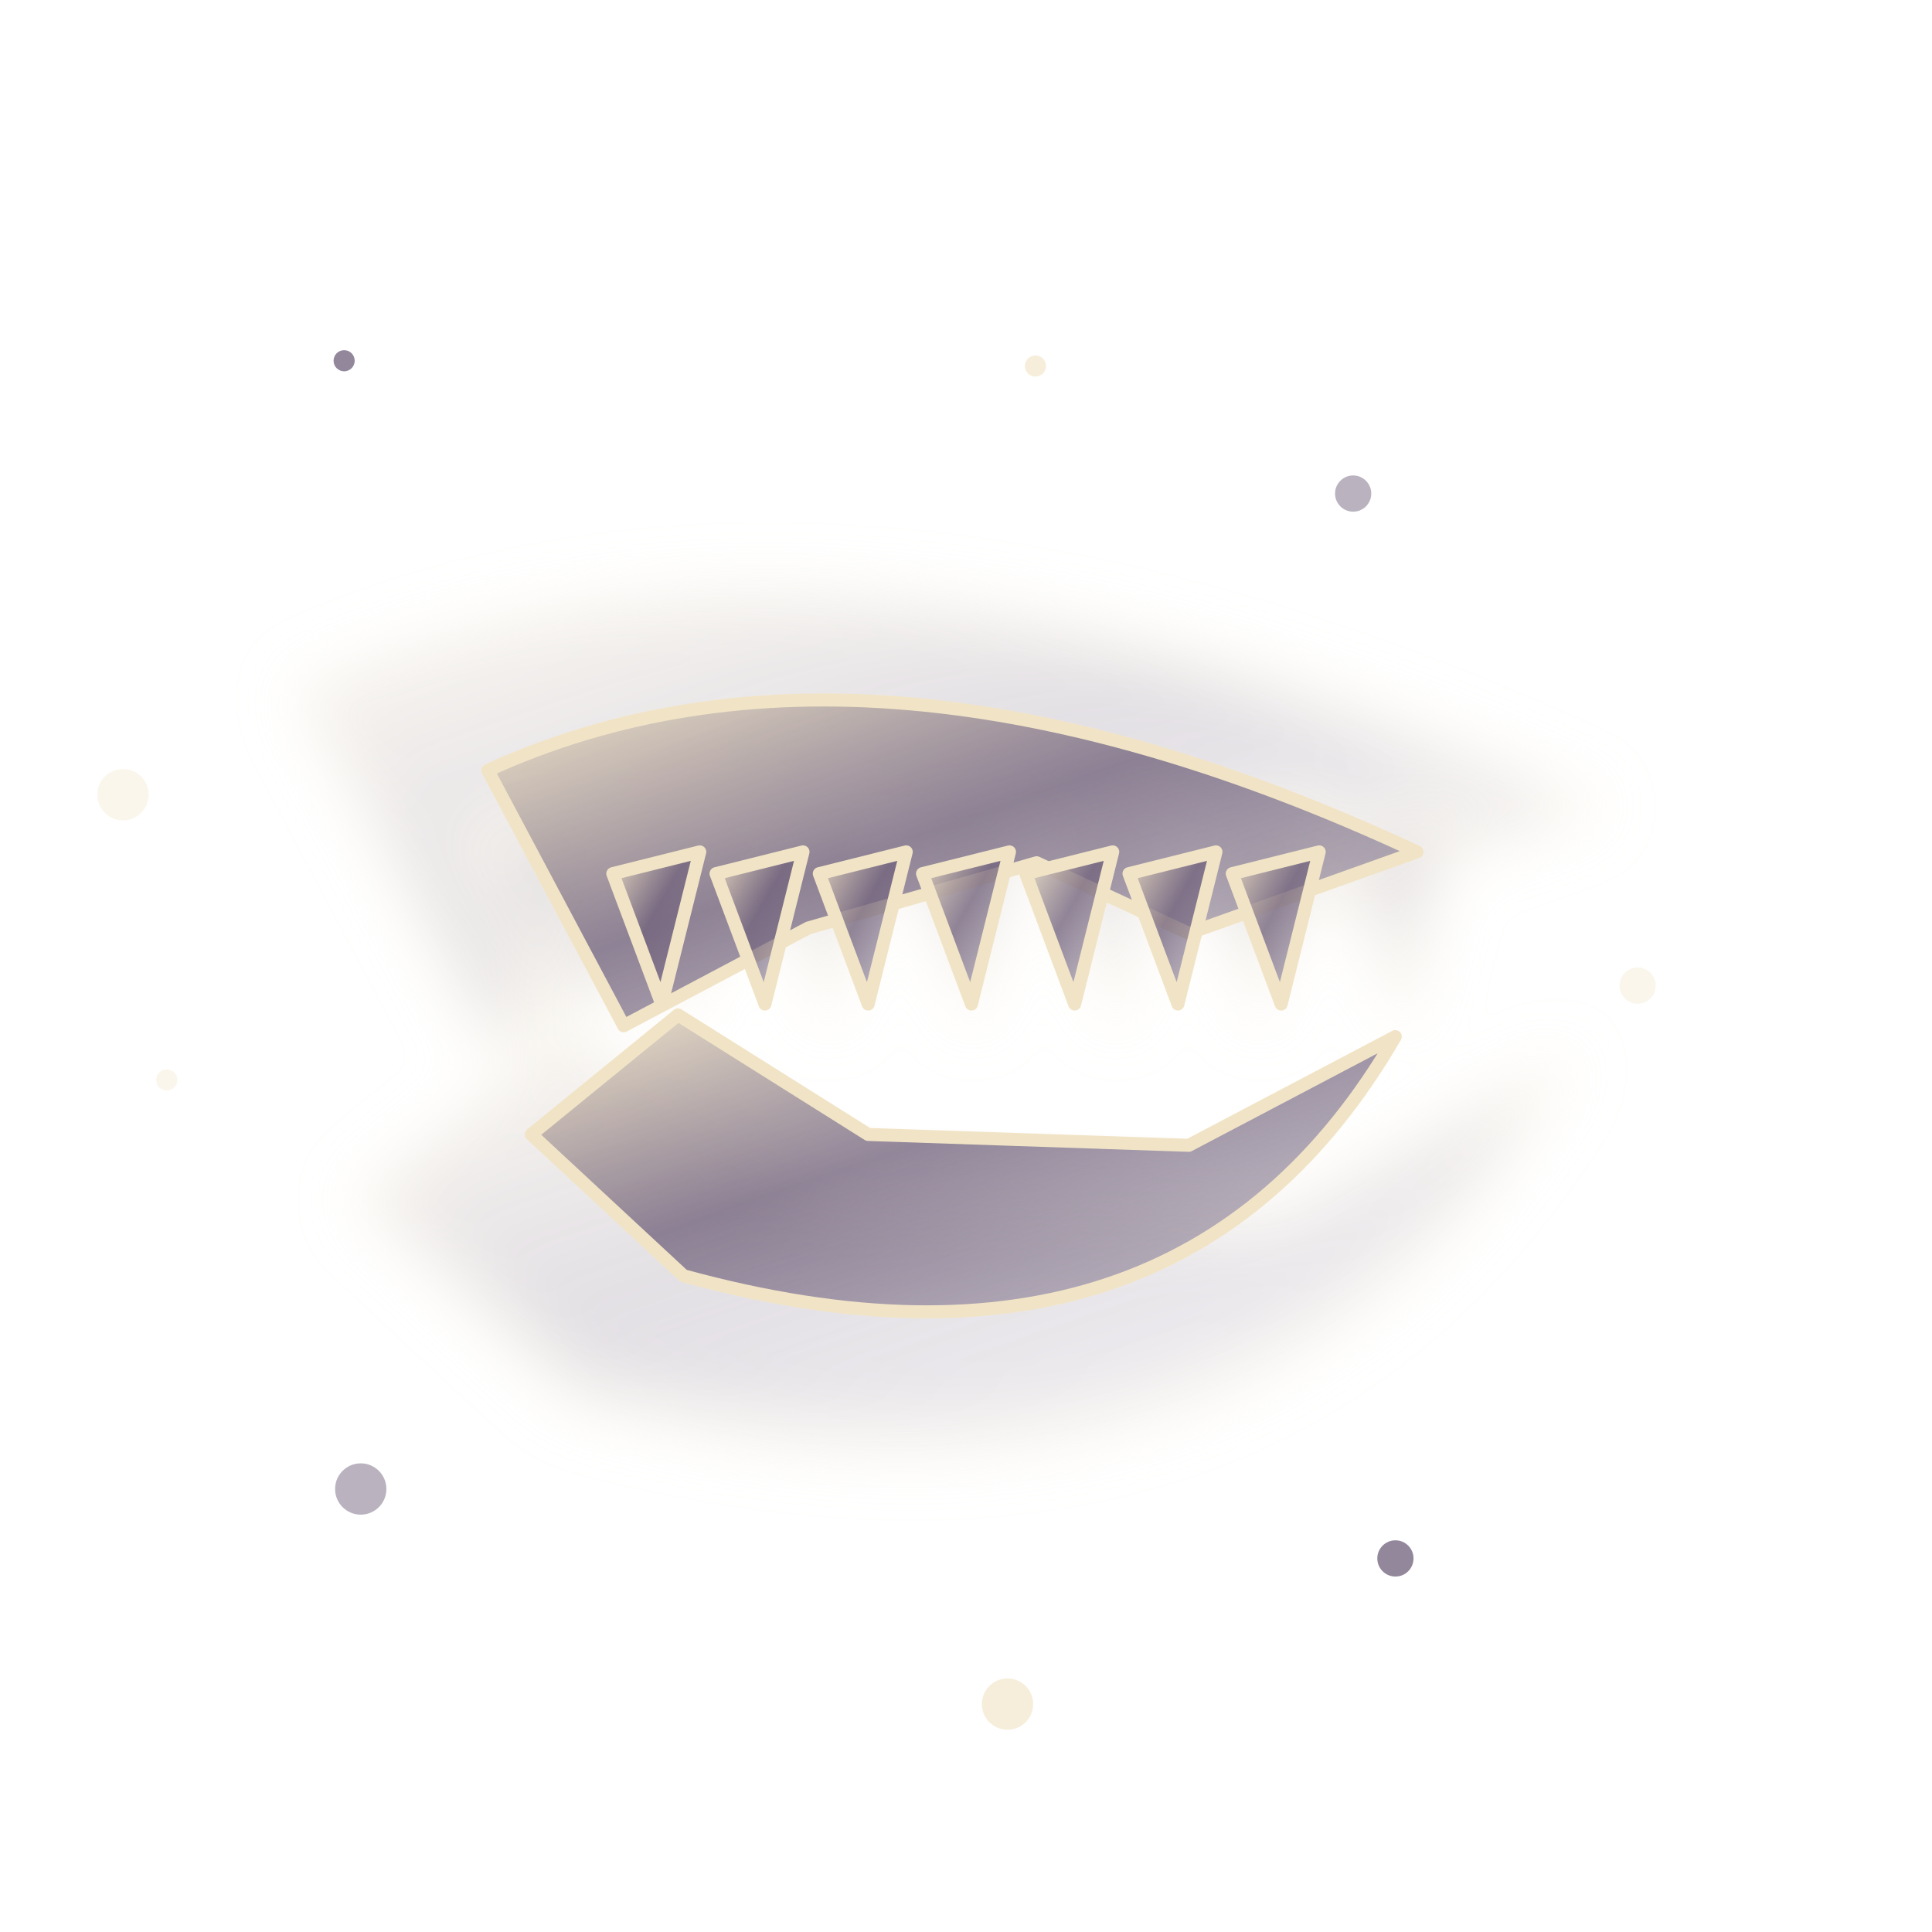
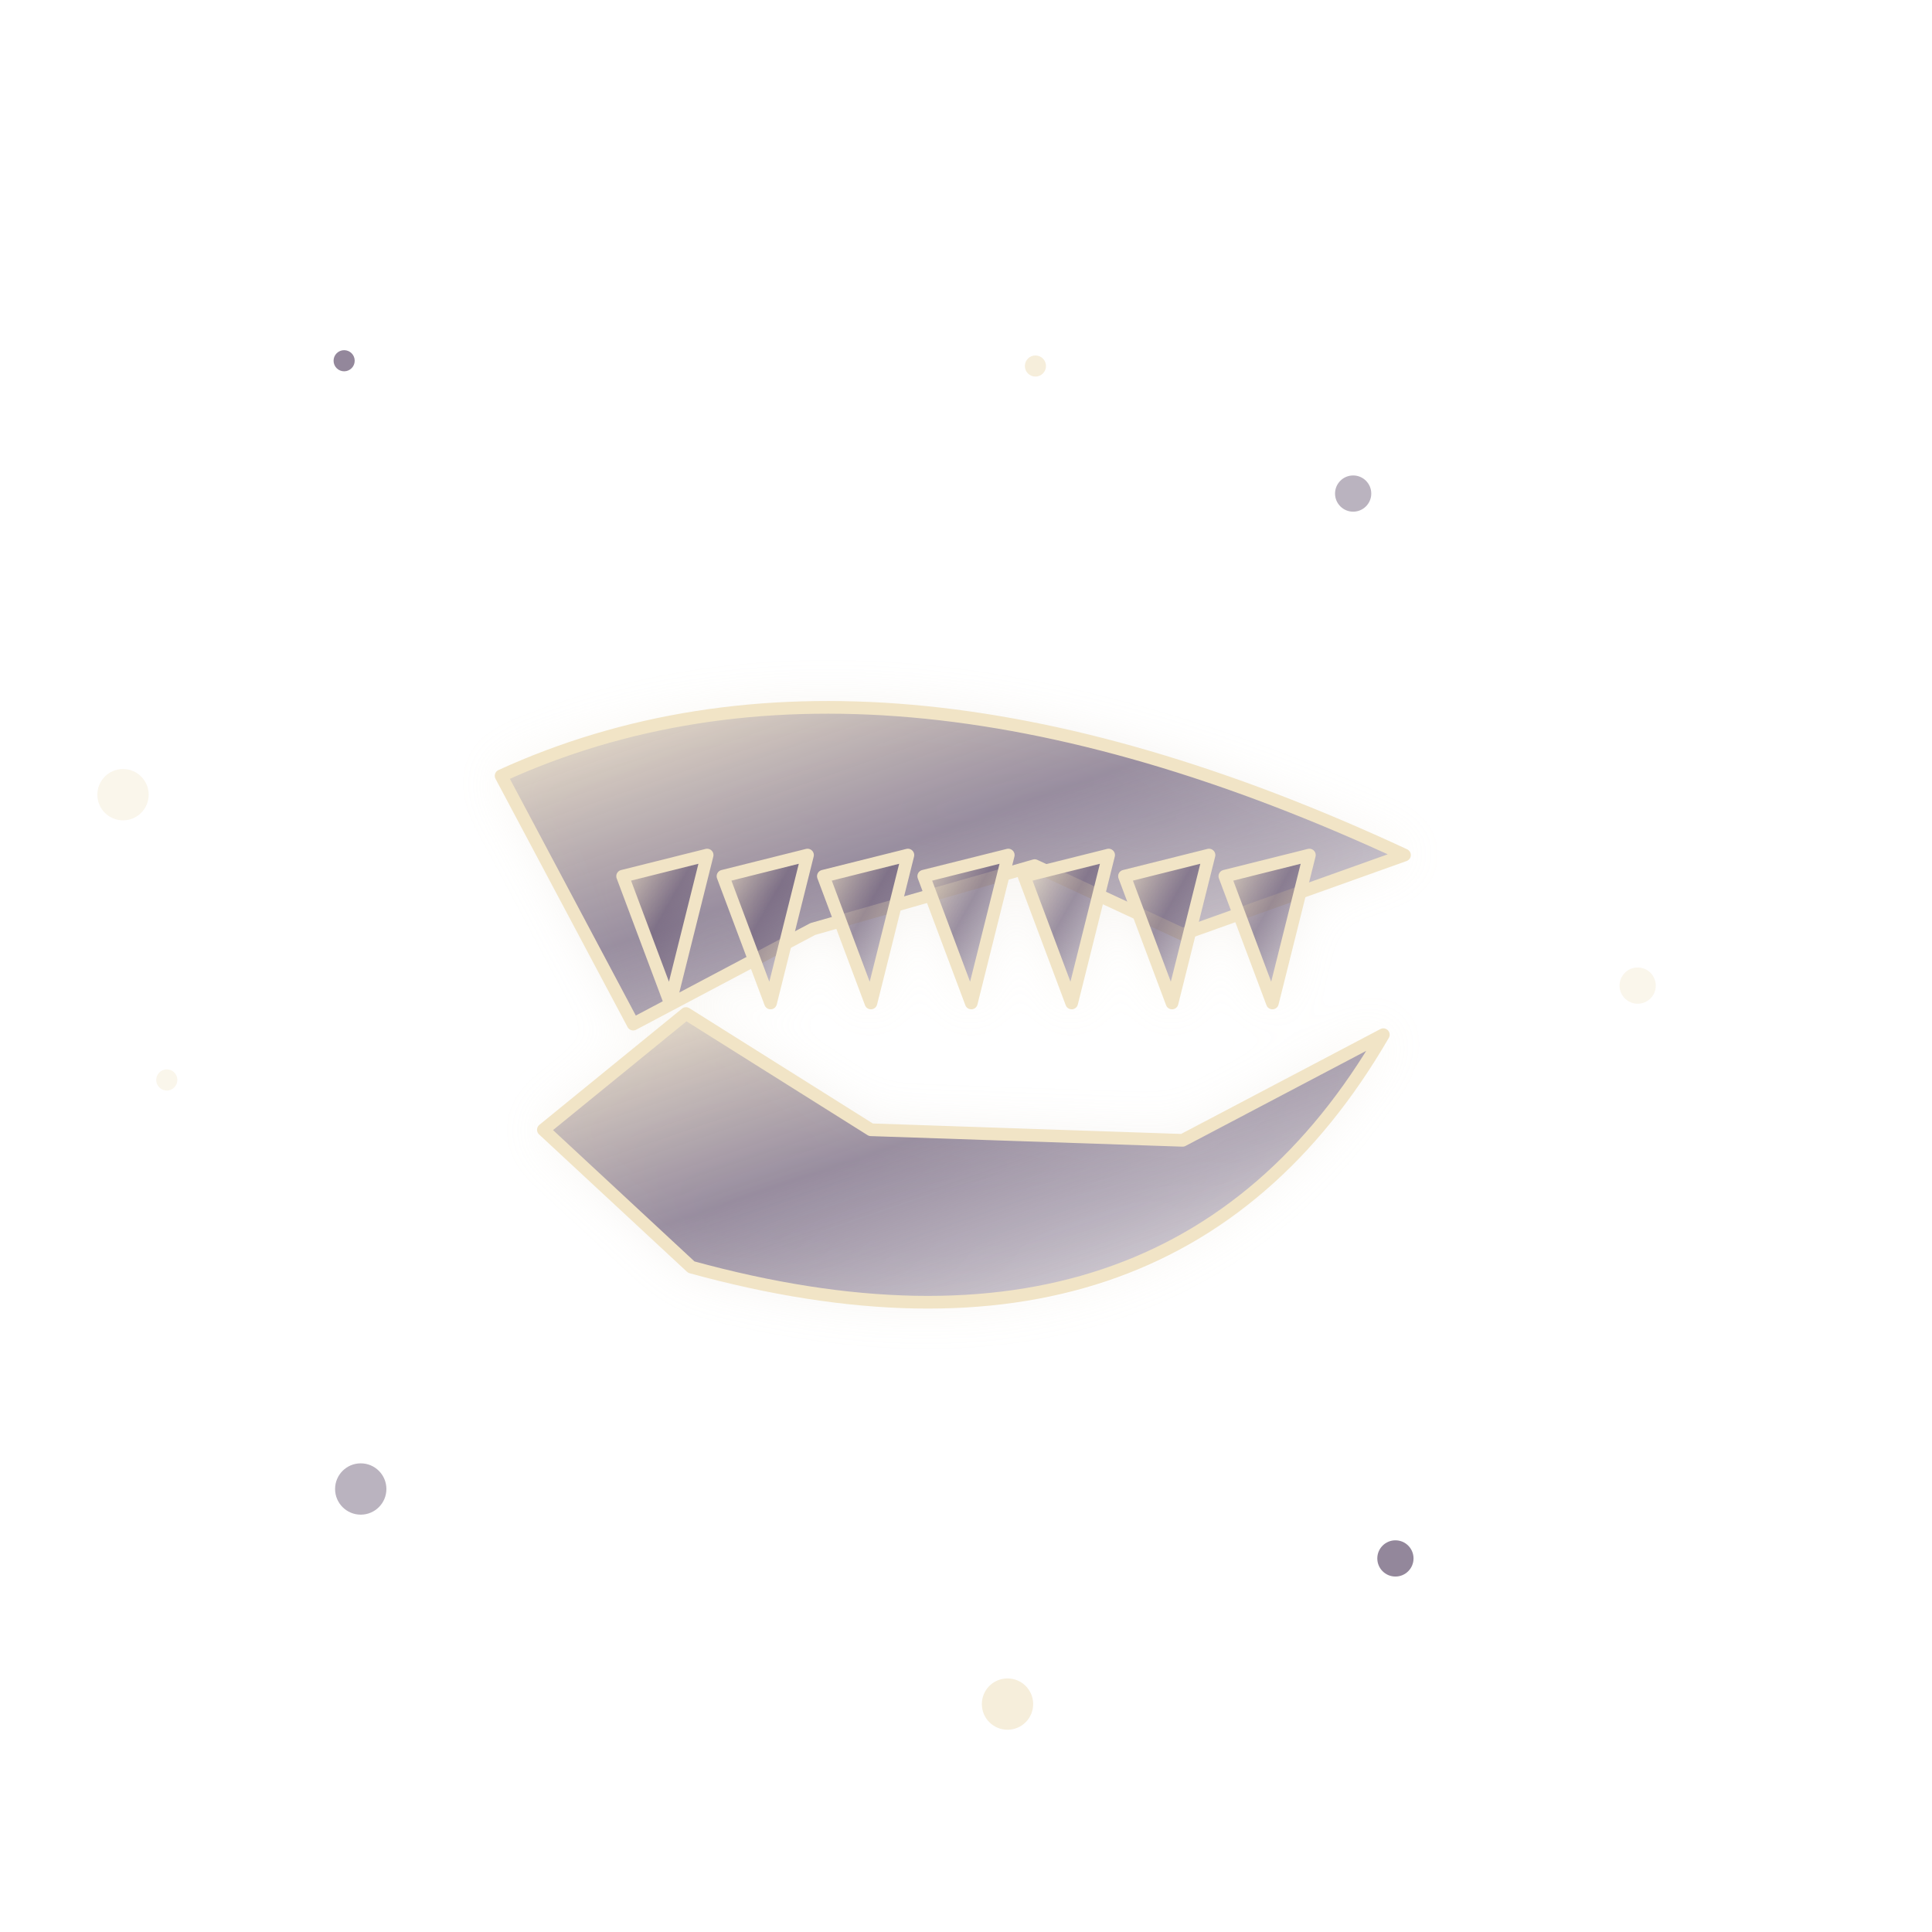
<svg xmlns="http://www.w3.org/2000/svg" width="512" height="512" viewBox="0 0 256 256">
  <defs>
    <linearGradient id="corpo" x1="0" y1="0" x2="1" y2="1">
-       <stop stop-color="#f1e4c6" stop-opacity=".9" />
-       <stop offset=".44" stop-color="#73647d" stop-opacity=".78" />
-       <stop offset="1" stop-color="#73647d" stop-opacity=".3" />
+       <stop stop-color="#f1e4c6" stop-opacity=".78" />
+       <stop offset=".44" stop-color="#73647d" stop-opacity=".7" />
+       <stop offset="1" stop-color="#73647d" stop-opacity=".14" />
    </linearGradient>
    <filter id="brilho" x="-30%" y="-30%" width="160%" height="160%">
-       <feGaussianBlur stdDeviation="4" />
+       <feGaussianBlur stdDeviation="3.2" />
    </filter>
  </defs>
-   <g opacity=".26" filter="url(#brilho)">
-     <g fill="url(#corpo)" stroke="#f1e4c6" stroke-width="2.4" stroke-linejoin="round" stroke-linecap="round">
-       <path d="M40 92Q110 60 211 107L169 122 141 109 99 121 65 139Z" />
-       <path d="M48 159 75 137 110 159 169 161 207 141Q167 210 76 185Z" />
-       <path d="M63 111l9 24 7-28Z" />
-       <path d="M82 111l9 24 7-28Z" />
-       <path d="M101 111l9 24 7-28Z" />
-       <path d="M120 111l9 24 7-28Z" />
-       <path d="M139 111l9 24 7-28Z" />
-       <path d="M158 111l9 24 7-28Z" />
-       <path d="M177 111l9 24 7-28Z" />
+   <g opacity=".18" filter="url(#brilho)">
+     <g transform="translate(128 128) scale(0.7) translate(-128 -128)">
+       <g fill="url(#corpo)" stroke="#f1e4c6" stroke-width="2.4" stroke-linejoin="round" stroke-linecap="round">
+         <path d="M40 92Q110 60 211 107L169 122 141 109 99 121 65 139Z" />
+         <path d="M48 159 75 137 110 159 169 161 207 141Q167 210 76 185Z" />
+         <path d="M63 111l9 24 7-28Z" />
+         <path d="M82 111l9 24 7-28Z" />
+         <path d="M101 111l9 24 7-28Z" />
+         <path d="M120 111l9 24 7-28Z" />
+         <path d="M139 111l9 24 7-28Z" />
+         <path d="M158 111l9 24 7-28Z" />
+         <path d="M177 111l9 24 7-28Z" />
+       </g>
    </g>
  </g>
-   <g transform="translate(128 128) scale(0.72) translate(-128 -128)">
+   <g transform="translate(128 128) scale(0.7) translate(-128 -128)">
    <g fill="url(#corpo)" stroke="#f1e4c6" stroke-width="2.4" stroke-linejoin="round" stroke-linecap="round">
      <path d="M40 92Q110 60 211 107L169 122 141 109 99 121 65 139Z" />
      <path d="M48 159 75 137 110 159 169 161 207 141Q167 210 76 185Z" />
      <path d="M63 111l9 24 7-28Z" />
      <path d="M82 111l9 24 7-28Z" />
      <path d="M101 111l9 24 7-28Z" />
      <path d="M120 111l9 24 7-28Z" />
      <path d="M139 111l9 24 7-28Z" />
      <path d="M158 111l9 24 7-28Z" />
      <path d="M177 111l9 24 7-28Z" />
    </g>
  </g>
  <circle cx="22.1" cy="143.1" r="1.4" fill="#f1e4c6" opacity="0.35" />
  <circle cx="179.3" cy="65.4" r="2.4" fill="#73647d" opacity="0.49" />
  <circle cx="133.5" cy="225.8" r="3.4" fill="#f1e4c6" opacity="0.63" />
  <circle cx="45.6" cy="47.8" r="1.4" fill="#73647d" opacity="0.77" />
  <circle cx="217.0" cy="130.6" r="2.4" fill="#f1e4c6" opacity="0.35" />
  <circle cx="47.8" cy="197.3" r="3.4" fill="#73647d" opacity="0.49" />
  <circle cx="137.2" cy="48.5" r="1.4" fill="#f1e4c6" opacity="0.63" />
  <circle cx="184.9" cy="206.5" r="2.4" fill="#73647d" opacity="0.77" />
  <circle cx="16.3" cy="105.3" r="3.4" fill="#f1e4c6" opacity="0.35" />
</svg>
